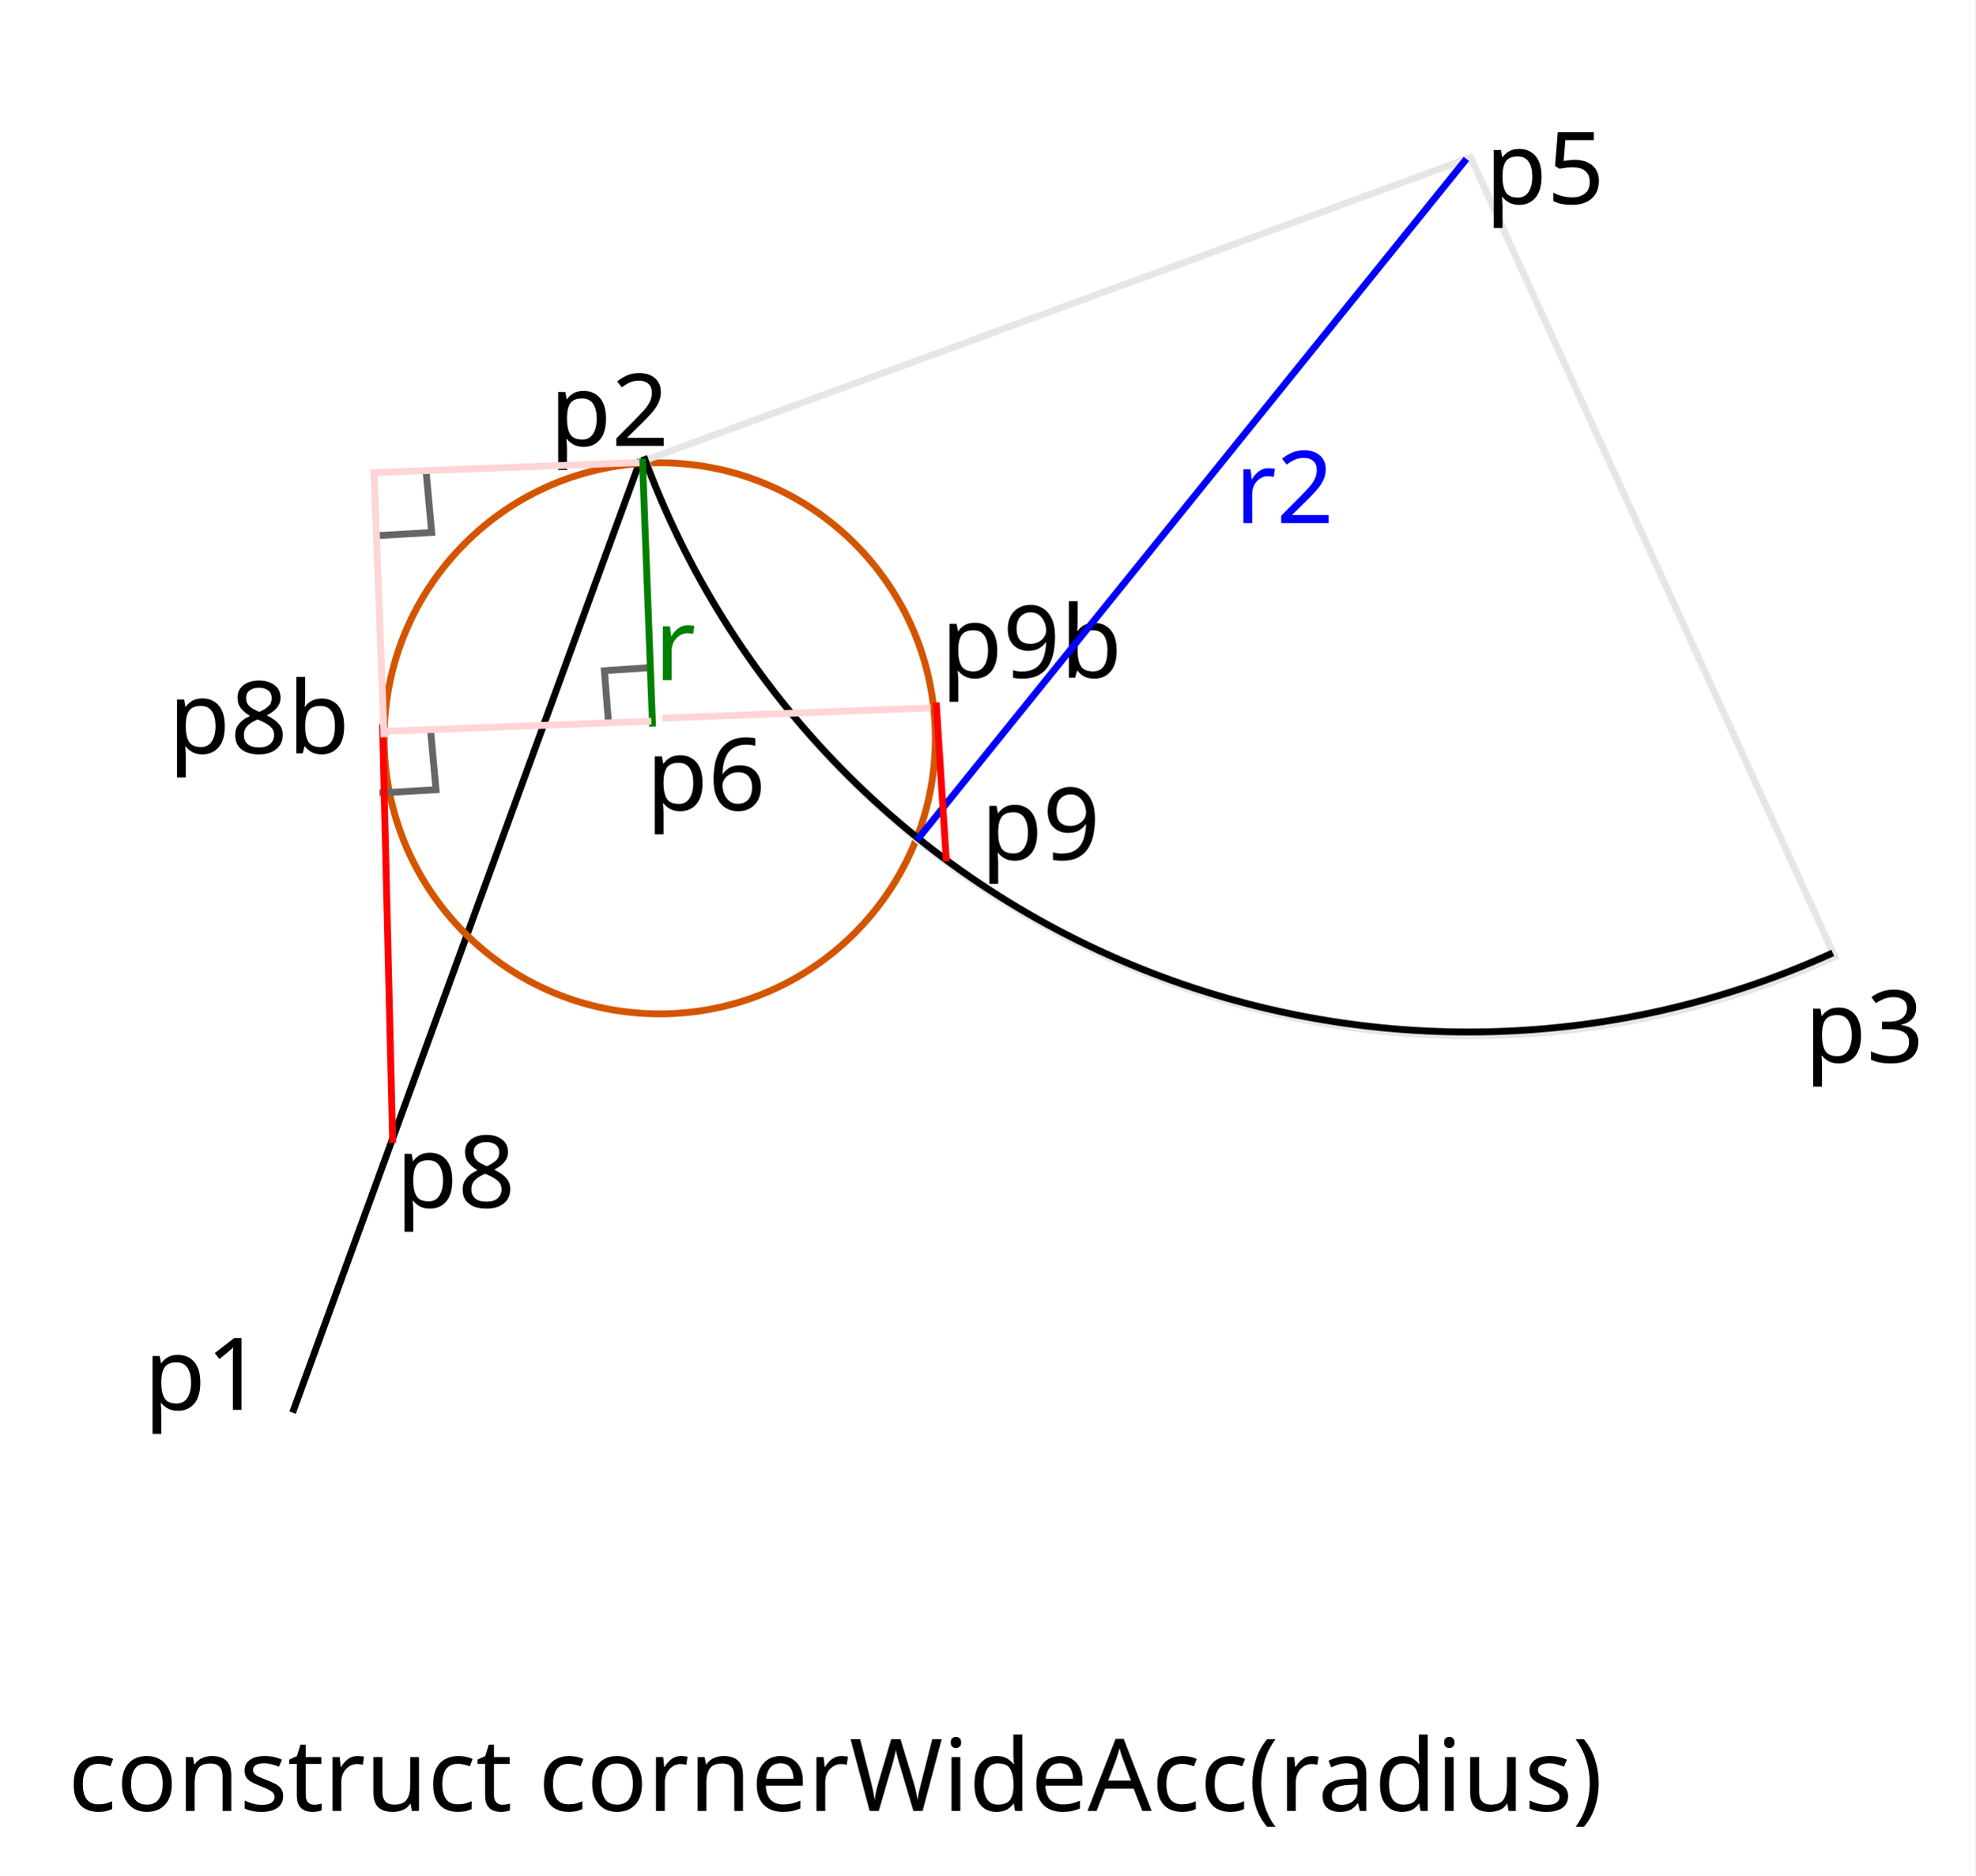
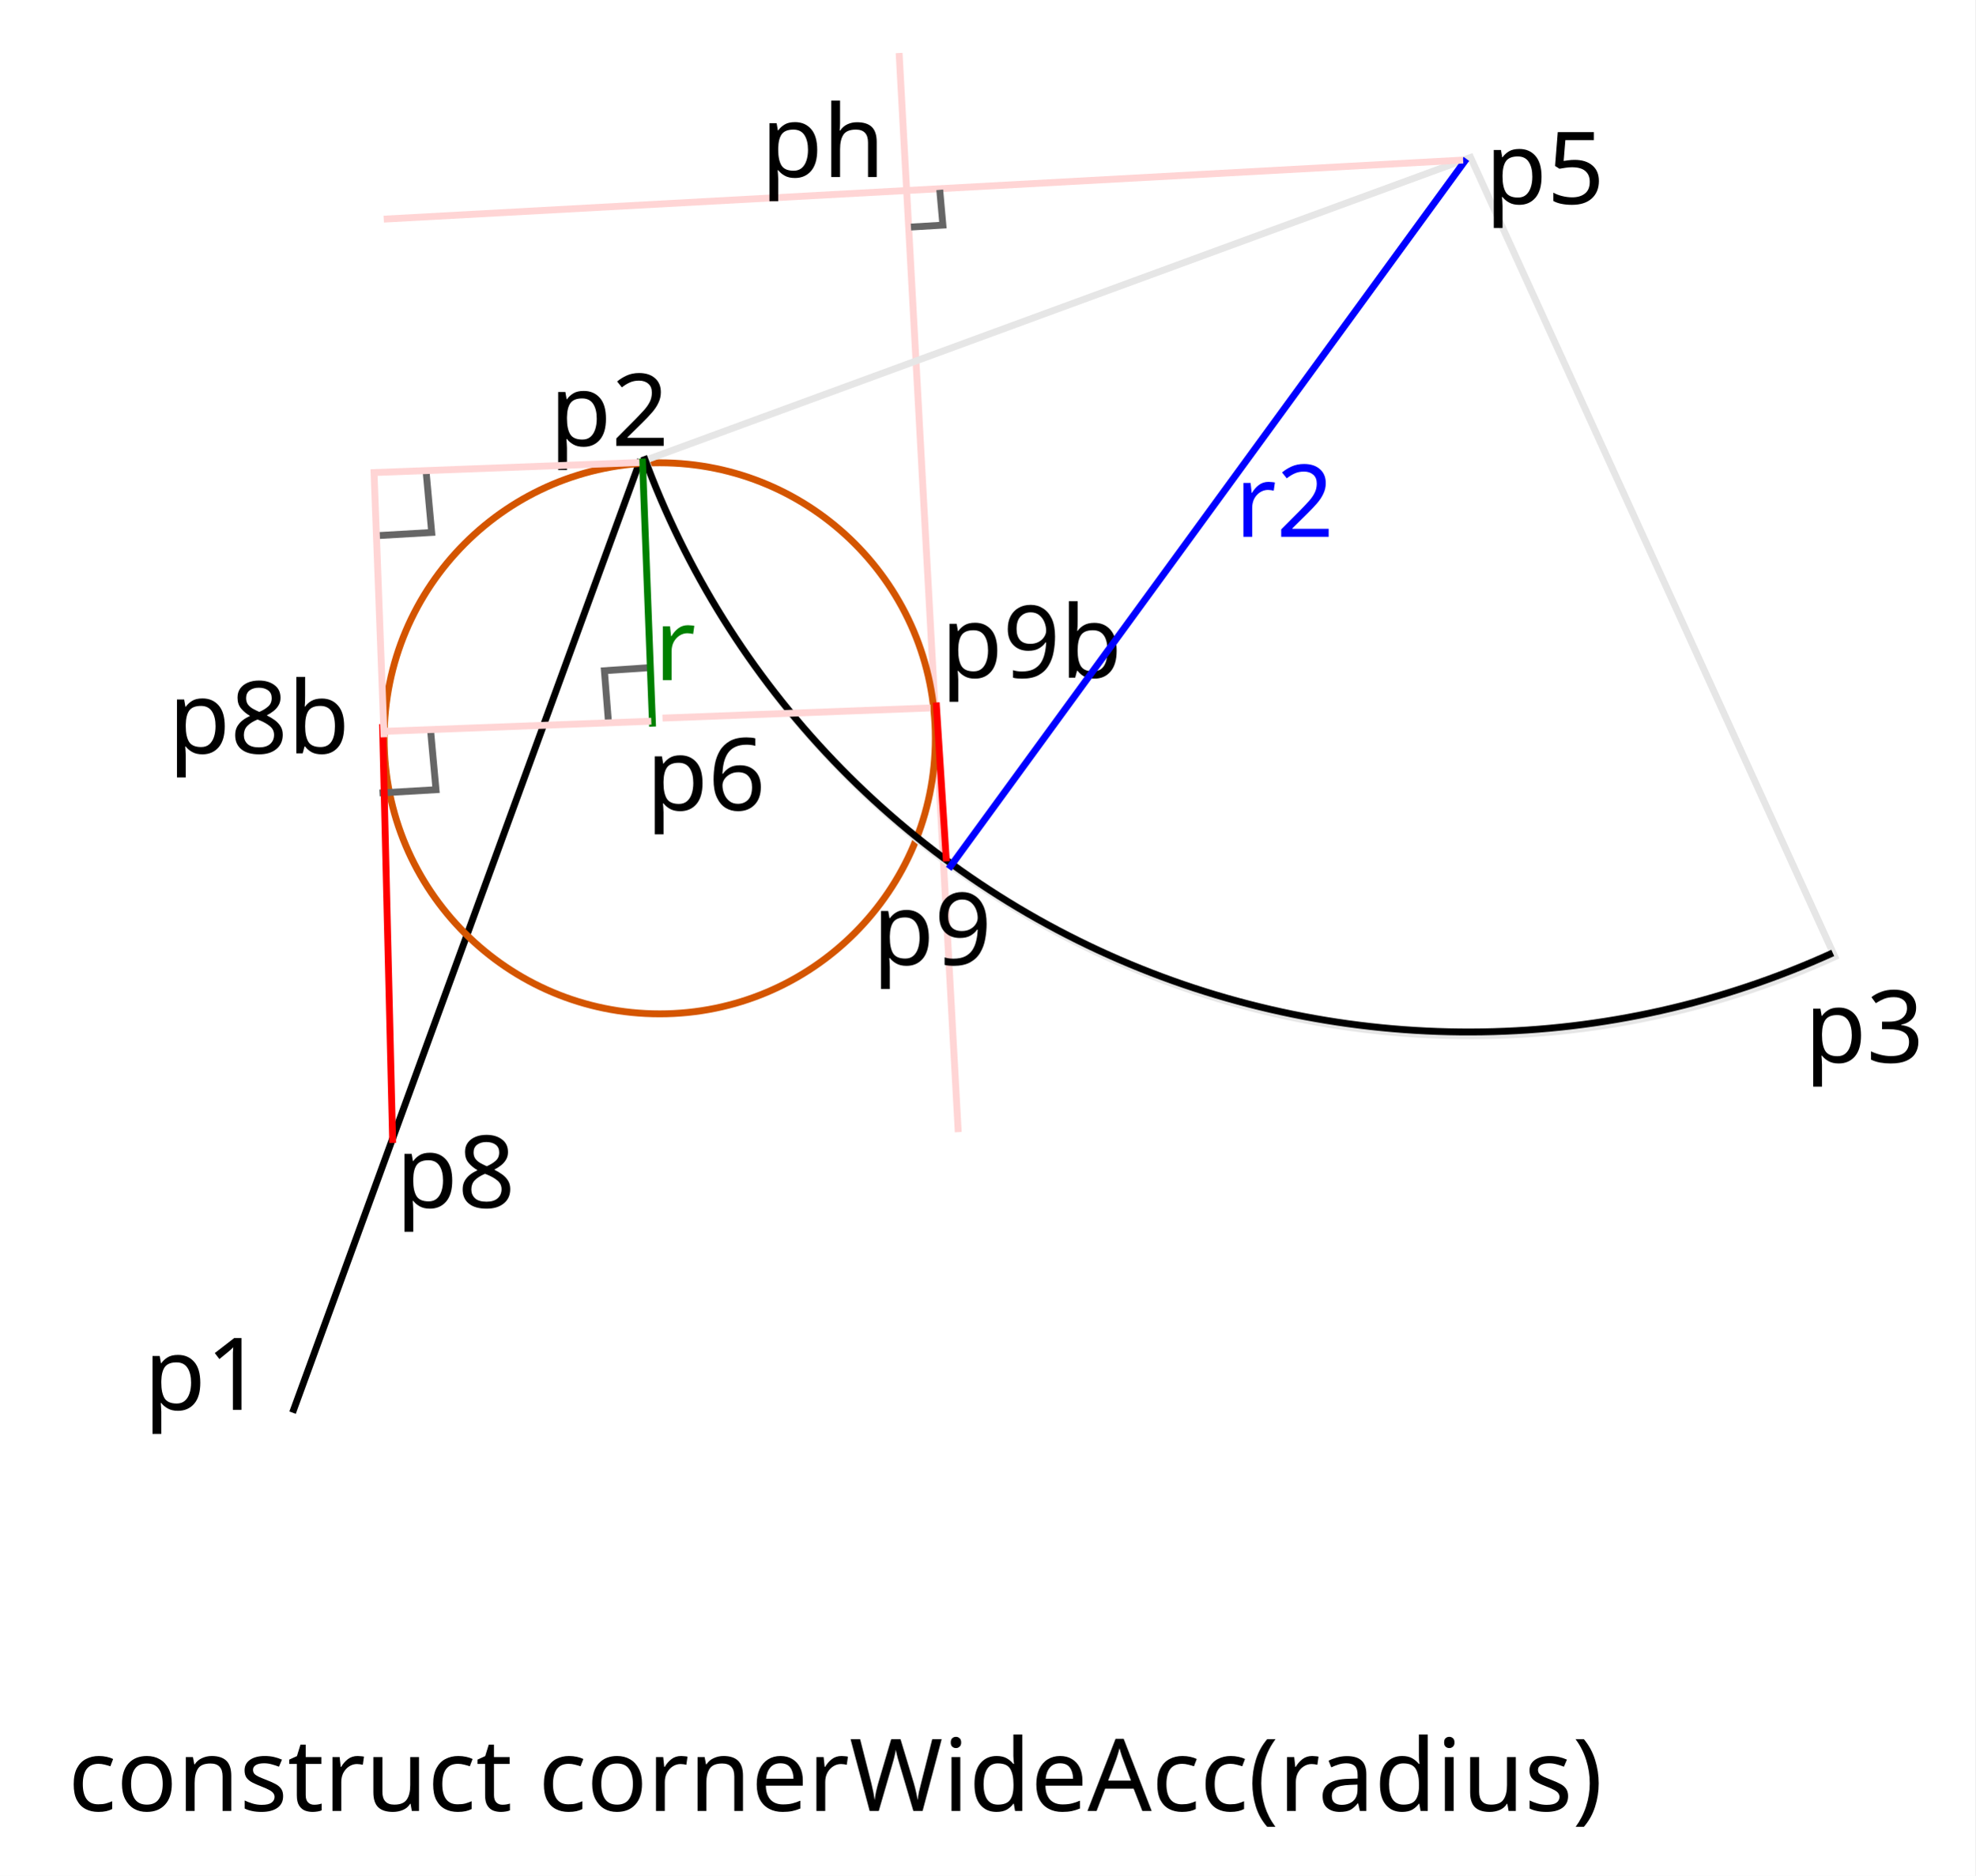
<svg xmlns="http://www.w3.org/2000/svg" width="288.04" height="273.622" viewBox="0 0 76.211 72.396" version="1.1" id="svg5">
  <defs id="defs2">
+     <rect x="237.913" y="14702.817" width="39.543" height="28.308" id="rect3109" />
    <rect x="64.337" y="10503.036" width="33.572" height="27.716" id="rect3655-0-7-3" />
    <rect x="64.337" y="10503.036" width="33.572" height="27.716" id="rect3655-0-3-6" />
    <rect x="86.405" y="8251.748" width="70.081" height="57.682" id="rect2113-3-6-36-7" />
    <rect x="204.843" y="8338.396" width="83.853" height="42.639" id="rect2119-6-2-7-5" />
    <rect x="343.183" y="8353.117" width="64.675" height="45.493" id="rect2125-7-9-5-3" />
    <rect x="79.05" y="8300.684" width="282.307" height="47.641" id="rect1972-3-27-3-5" />
    <rect x="251.717" y="8436.273" width="62.168" height="32.45" id="rect9067-0-5-6" />
    <rect x="420.706" y="8448.941" width="77.717" height="48.312" id="rect9073-9-6-2" />
    <rect x="307.065" y="8197.744" width="48.525" height="24.999" id="rect2247-3-7-2-9" />
    <rect x="423.248" y="10177.365" width="36.096" height="24.909" id="rect3942-6-09-1" />
    <rect x="209.602" y="10739.295" width="58.999" height="31.362" id="rect3629-6-2-9" />
    <rect x="209.602" y="10739.295" width="58.999" height="31.362" id="rect3629-6-6-3" />
  </defs>
  <g id="layer1" transform="translate(-34.77848,-3899.228)">
    <rect style="fill:#ffffff;stroke:#ffffff;stroke-width:0.265" id="rect2407-5-3-6-6" width="75.946" height="72.131" x="34.911" y="3899.36" />
-     <text xml:space="preserve" transform="matrix(0.2645833,0,0,0.2645833,55.60008,1150.048)" id="text3653-0-5-0" style="font-size:14.667px;line-height:1.25;font-family:sans-serif;white-space:pre;shape-inside:url(#rect3655-0-7-3);display:inline">
-       <tspan x="64.336" y="10516.012" id="tspan8922">p9</tspan>
+     <path style="fill:none;stroke:#ffd5d5;stroke-width:0.265px;stroke-linecap:butt;stroke-linejoin:miter;stroke-opacity:1" d="m 71.751,3942.921 -2.281,-41.647" id="path2243-5-6-3-3-3-0-3" />
+     <text xml:space="preserve" transform="matrix(0.2645833,0,0,0.2645833,51.41939,1154.105)" id="text3653-0-5-0" style="font-size:14.667px;line-height:1.25;font-family:sans-serif;white-space:pre;shape-inside:url(#rect3655-0-7-3);display:inline">
+       <tspan x="64.336" y="10516.012" id="tspan12505">p9</tspan>
    </text>
    <text xml:space="preserve" transform="matrix(0.2645833,0,0,0.2645833,54.05999,1143.021)" id="text3653-0-56-6" style="font-size:14.667px;line-height:1.25;font-family:sans-serif;white-space:pre;shape-inside:url(#rect3655-0-3-6);display:inline">
-       <tspan x="64.336" y="10516.012" id="tspan8924">p9b</tspan>
+       <tspan x="64.336" y="10516.012" id="tspan12507">p9b</tspan>
    </text>
    <path style="fill:none;stroke:#666666;stroke-width:0.265px;stroke-linecap:butt;stroke-linejoin:miter;stroke-opacity:1" d="m 49.254,3919.904 2.18,-0.127 -0.215,-2.345" id="path2251-0-8-3-4-2" />
    <path style="fill:none;stroke:#666666;stroke-width:0.265px;stroke-linecap:butt;stroke-linejoin:miter;stroke-opacity:1" d="m 59.757,3925 -1.659,0.112 0.164,2.073" id="path2251-0-8-3-0-8" />
    <path style="fill:none;stroke:#000000;stroke-width:0.265px;stroke-linecap:butt;stroke-linejoin:miter;stroke-opacity:1" d="m 46.066,3953.747 13.425,-36.784" id="path2057-6-5-8-7" />
    <text xml:space="preserve" transform="matrix(0.2645833,0,0,0.2645833,17.47095,1766.93)" id="text2111-2-4-7-9" style="font-size:14.667px;line-height:1.25;font-family:sans-serif;white-space:pre;shape-inside:url(#rect2113-3-6-36-7);display:inline">
-       <tspan x="86.404" y="8264.725" id="tspan8926">p1</tspan>
+       <tspan x="86.404" y="8264.725" id="tspan12509">p1</tspan>
    </text>
    <text xml:space="preserve" transform="matrix(0.2645833,0,0,0.2645833,1.785683,1706.802)" id="text2117-9-7-9-2" style="font-size:14.667px;line-height:1.25;font-family:sans-serif;white-space:pre;shape-inside:url(#rect2119-6-2-7-5);display:inline">
-       <tspan x="204.844" y="8351.371" id="tspan8928">p2</tspan>
+       <tspan x="204.844" y="8351.371" id="tspan12511">p2</tspan>
    </text>
    <text xml:space="preserve" transform="matrix(0.2645833,0,0,0.2645833,13.60863,1726.705)" id="text2123-1-4-2-0" style="font-size:14.667px;line-height:1.25;font-family:sans-serif;white-space:pre;shape-inside:url(#rect2125-7-9-5-3);display:inline">
-       <tspan x="343.182" y="8366.094" id="tspan8930">p3</tspan>
+       <tspan x="343.182" y="8366.094" id="tspan12513">p3</tspan>
    </text>
    <circle style="fill:none;stroke:#d45500;stroke-width:0.265" id="path2235-2-4-0-2" cx="60.233" cy="3927.722" r="10.634" />
    <path style="fill:none;stroke:#666666;stroke-width:0.265px;stroke-linecap:butt;stroke-linejoin:miter;stroke-opacity:1" d="m 49.421,3929.832 2.18,-0.127 -0.215,-2.345" id="path2251-0-8-3-3" />
    <text xml:space="preserve" transform="matrix(0.2645833,0,0,0.2645833,16.49138,1769.463)" id="text1970-1-6-7-7" style="font-size:14.667px;line-height:1.25;font-family:sans-serif;white-space:pre;shape-inside:url(#rect1972-3-27-3-5);display:inline">
-       <tspan x="79.051" y="8313.66" id="tspan8932">construct cornerWideAcc(radius)</tspan>
+       <tspan x="79.051" y="8313.66" id="tspan12515">construct cornerWideAcc(radius)</tspan>
    </text>
    <path style="fill:none;stroke:#e6e6e6;stroke-width:0.265" id="path8778-88-5-5" d="m 105.575,3936.152 a 33.9,33.9 0 0 1 -27.124,0.43 33.9,33.9 0 0 1 -18.755,-19.599 l 31.824,-11.68 z" />
    <path style="fill:none;stroke:#000000;stroke-width:0.265" id="path8778-8-3-2-9" d="m 105.494,3936.005 a 33.9,33.9 0 0 1 -27.124,0.43 33.9,33.9 0 0 1 -18.755,-19.599" />
-     <path style="fill:none;stroke:#0000ff;stroke-width:0.265px;stroke-linecap:butt;stroke-linejoin:miter;stroke-opacity:1" d="m 91.359,3905.361 -21.2,26.286" id="path9063-1-2-2" />
-     <text xml:space="preserve" transform="matrix(0.2645833,0,0,0.2645833,15.8226,1683.886)" id="text9065-49-8-2" style="font-size:14.667px;line-height:1.25;font-family:sans-serif;white-space:pre;shape-inside:url(#rect9067-0-5-6);display:inline;fill:#0000ff">
-       <tspan x="251.717" y="8449.25" id="tspan8934">r2</tspan>
+     <path style="fill:none;stroke:#0000ff;stroke-width:0.265px;stroke-linecap:butt;stroke-linejoin:miter;stroke-opacity:1" d="m 91.359,3905.361 -19.976,27.397" id="path9063-1-2-2" />
+     <text xml:space="preserve" transform="matrix(0.2645833,0,0,0.2645833,15.8226,1684.415)" id="text9065-49-8-2" style="font-size:14.667px;line-height:1.25;font-family:sans-serif;white-space:pre;shape-inside:url(#rect9067-0-5-6);display:inline;fill:#0000ff">
+       <tspan x="251.717" y="8449.25" id="tspan12517">r2</tspan>
    </text>
    <text xml:space="preserve" transform="matrix(0.2645833,0,0,0.2645833,-19.2276,1668.214)" id="text9071-2-9-8" style="font-size:14.667px;line-height:1.25;font-family:sans-serif;white-space:pre;shape-inside:url(#rect9073-9-6-2);display:inline">
-       <tspan x="420.705" y="8461.918" id="tspan8936">p5</tspan>
+       <tspan x="420.705" y="8461.918" id="tspan12519">p5</tspan>
    </text>
    <path style="fill:none;stroke:#008000;stroke-width:0.265px;stroke-linecap:butt;stroke-linejoin:miter;stroke-opacity:1" d="M 59.957,3927.269 59.564,3916.924" id="path2243-5-6-3-9" />
    <text xml:space="preserve" transform="matrix(0.2645833,0,0,0.2645833,-21.22181,1753.057)" id="text2245-69-3-6-7" style="font-size:14.667px;line-height:1.25;font-family:sans-serif;white-space:pre;shape-inside:url(#rect2247-3-7-2-9);display:inline;fill:#008000">
-       <tspan x="307.064" y="8210.721" id="tspan8938">r</tspan>
+       <tspan x="307.064" y="8210.721" id="tspan12521">r</tspan>
    </text>
    <text xml:space="preserve" transform="matrix(0.2645833,0,0,0.2645833,-52.27434,1234.303)" id="text3940-1-4-3" style="font-size:14.667px;line-height:1.25;font-family:sans-serif;white-space:pre;shape-inside:url(#rect3942-6-09-1);display:inline">
-       <tspan x="423.248" y="10190.342" id="tspan8940">p6</tspan>
+       <tspan x="423.248" y="10190.342" id="tspan12523">p6</tspan>
    </text>
    <path style="fill:none;stroke:#ff0000;stroke-width:0.265px;stroke-linecap:butt;stroke-linejoin:miter;stroke-opacity:1" d="m 49.929,3943.337 -0.392,-16.165" id="path2243-5-6-3-3-2" />
    <path style="fill:none;stroke:#ffd5d5;stroke-width:0.265px;stroke-linecap:butt;stroke-linejoin:miter;stroke-opacity:1" d="m 59.908,3927.061 -10.345,0.392" id="path2243-5-6-3-1-9" />
    <text xml:space="preserve" transform="matrix(0.2645833,0,0,0.2645833,-5.404724,1100.965)" id="text3627-4-0-7" style="font-size:14.667px;line-height:1.25;font-family:sans-serif;white-space:pre;shape-inside:url(#rect3629-6-2-9);display:inline">
-       <tspan x="209.602" y="10752.272" id="tspan8942">p8</tspan>
+       <tspan x="209.602" y="10752.272" id="tspan12525">p8</tspan>
    </text>
    <text xml:space="preserve" transform="matrix(0.2645833,0,0,0.2645833,-14.18193,1083.431)" id="text3627-4-1-8" style="font-size:14.667px;line-height:1.25;font-family:sans-serif;white-space:pre;shape-inside:url(#rect3629-6-6-3);display:inline">
-       <tspan x="209.602" y="10752.272" id="tspan8944">p8b</tspan>
+       <tspan x="209.602" y="10752.272" id="tspan12527">p8b</tspan>
    </text>
    <path style="fill:none;stroke:#ffd5d5;stroke-width:0.265px;stroke-linecap:butt;stroke-linejoin:miter;stroke-opacity:1" d="m 59.45,3917.077 -10.345,0.392" id="path2243-5-6-3-1-5-4" />
    <path style="fill:none;stroke:#ffd5d5;stroke-width:0.265px;stroke-linecap:butt;stroke-linejoin:miter;stroke-opacity:1" d="m 49.205,3917.337 0.392,10.345" id="path2243-5-6-3-1-5-5-5" />
    <path style="fill:none;stroke:#ff0000;stroke-width:0.265px;stroke-linecap:butt;stroke-linejoin:miter;stroke-opacity:1" d="m 71.293,3932.47 -0.392,-6.131" id="path2243-5-6-3-3-3-0" />
    <path style="fill:none;stroke:#ffd5d5;stroke-width:0.265px;stroke-linecap:butt;stroke-linejoin:miter;stroke-opacity:1" d="m 70.685,3926.549 -10.345,0.392" id="path2243-5-6-3-1-6-3" />
+     <path style="fill:none;stroke:#ffd5d5;stroke-width:0.265px;stroke-linecap:butt;stroke-linejoin:miter;stroke-opacity:1" d="m 49.585,3907.685 41.647,-2.281" id="path2243-5-6-3-3-3-0-3-6" />
+     <path style="fill:none;stroke:#666666;stroke-width:0.265px;stroke-linecap:butt;stroke-linejoin:miter;stroke-opacity:1" d="m 69.926,3907.99 1.233,-0.074 -0.122,-1.362" id="path2251-0-8-3-3-7" />
+     <text xml:space="preserve" transform="matrix(0.2645833,0,0,0.2645833,1.187037,12.50769)" id="text3107" style="font-size:14.667px;line-height:1.25;font-family:sans-serif;white-space:pre;shape-inside:url(#rect3109);display:inline">
+       <tspan x="237.914" y="14715.793" id="tspan12529">ph</tspan>
+     </text>
  </g>
</svg>
